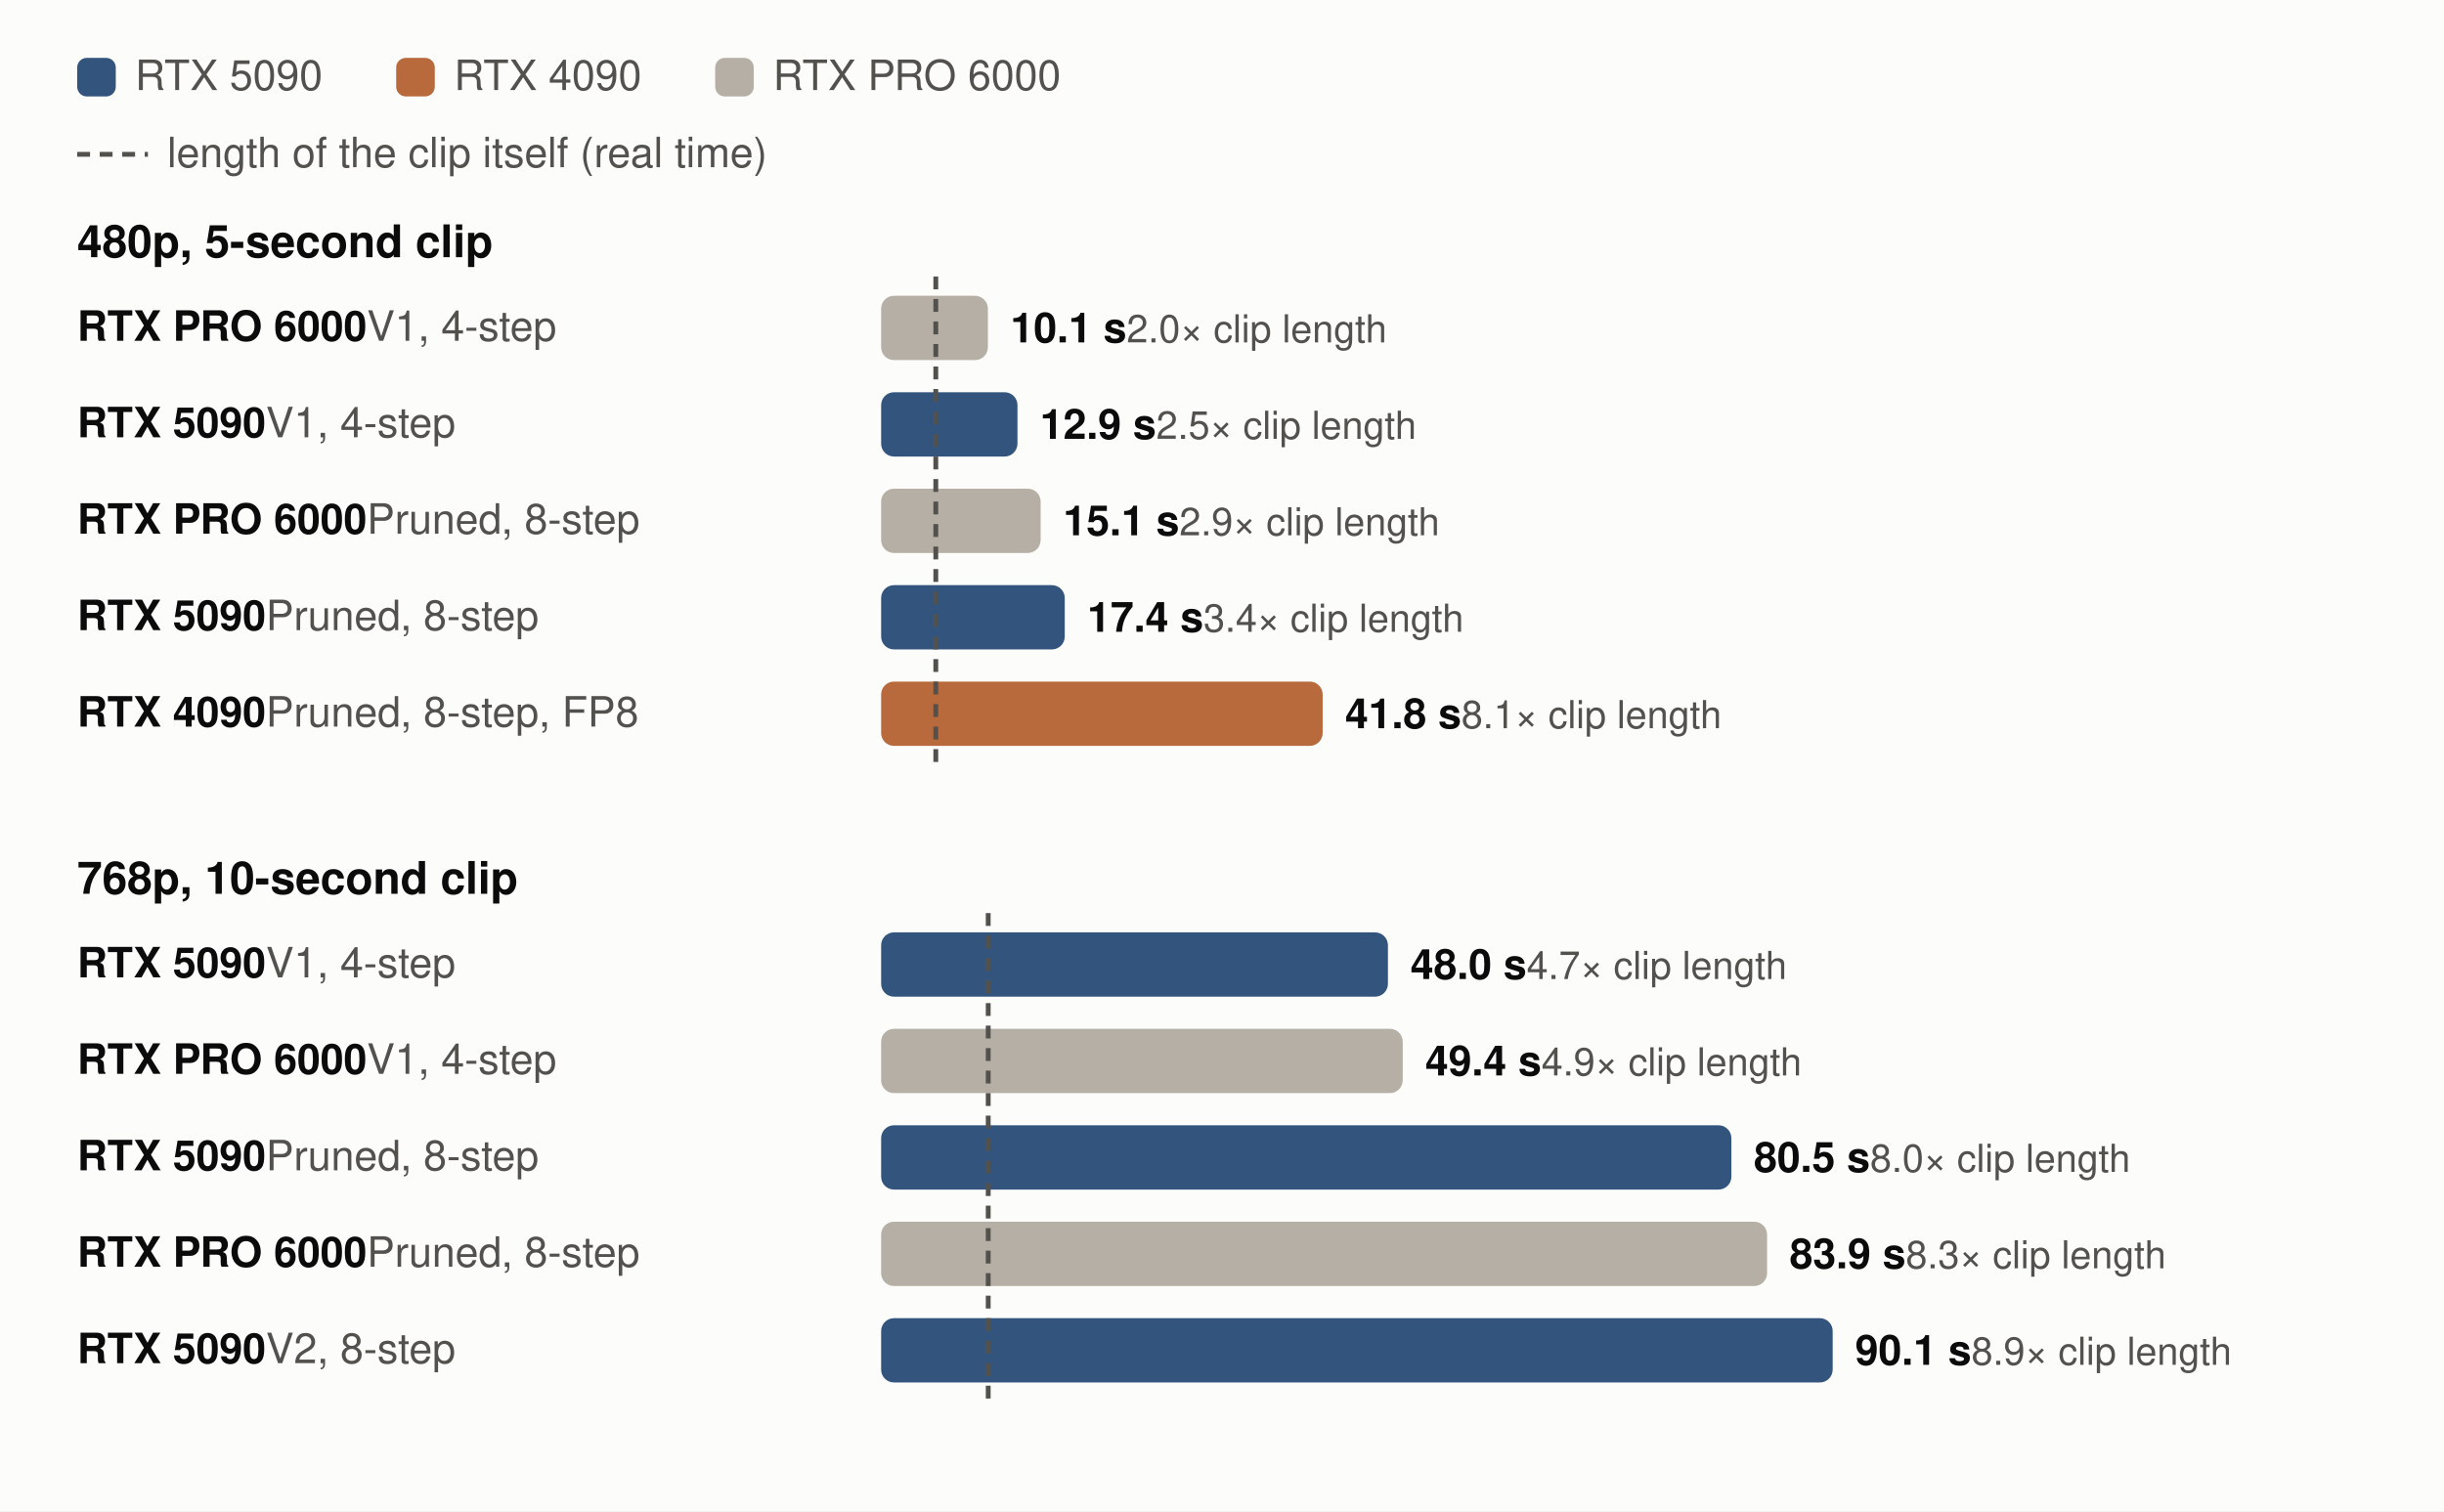
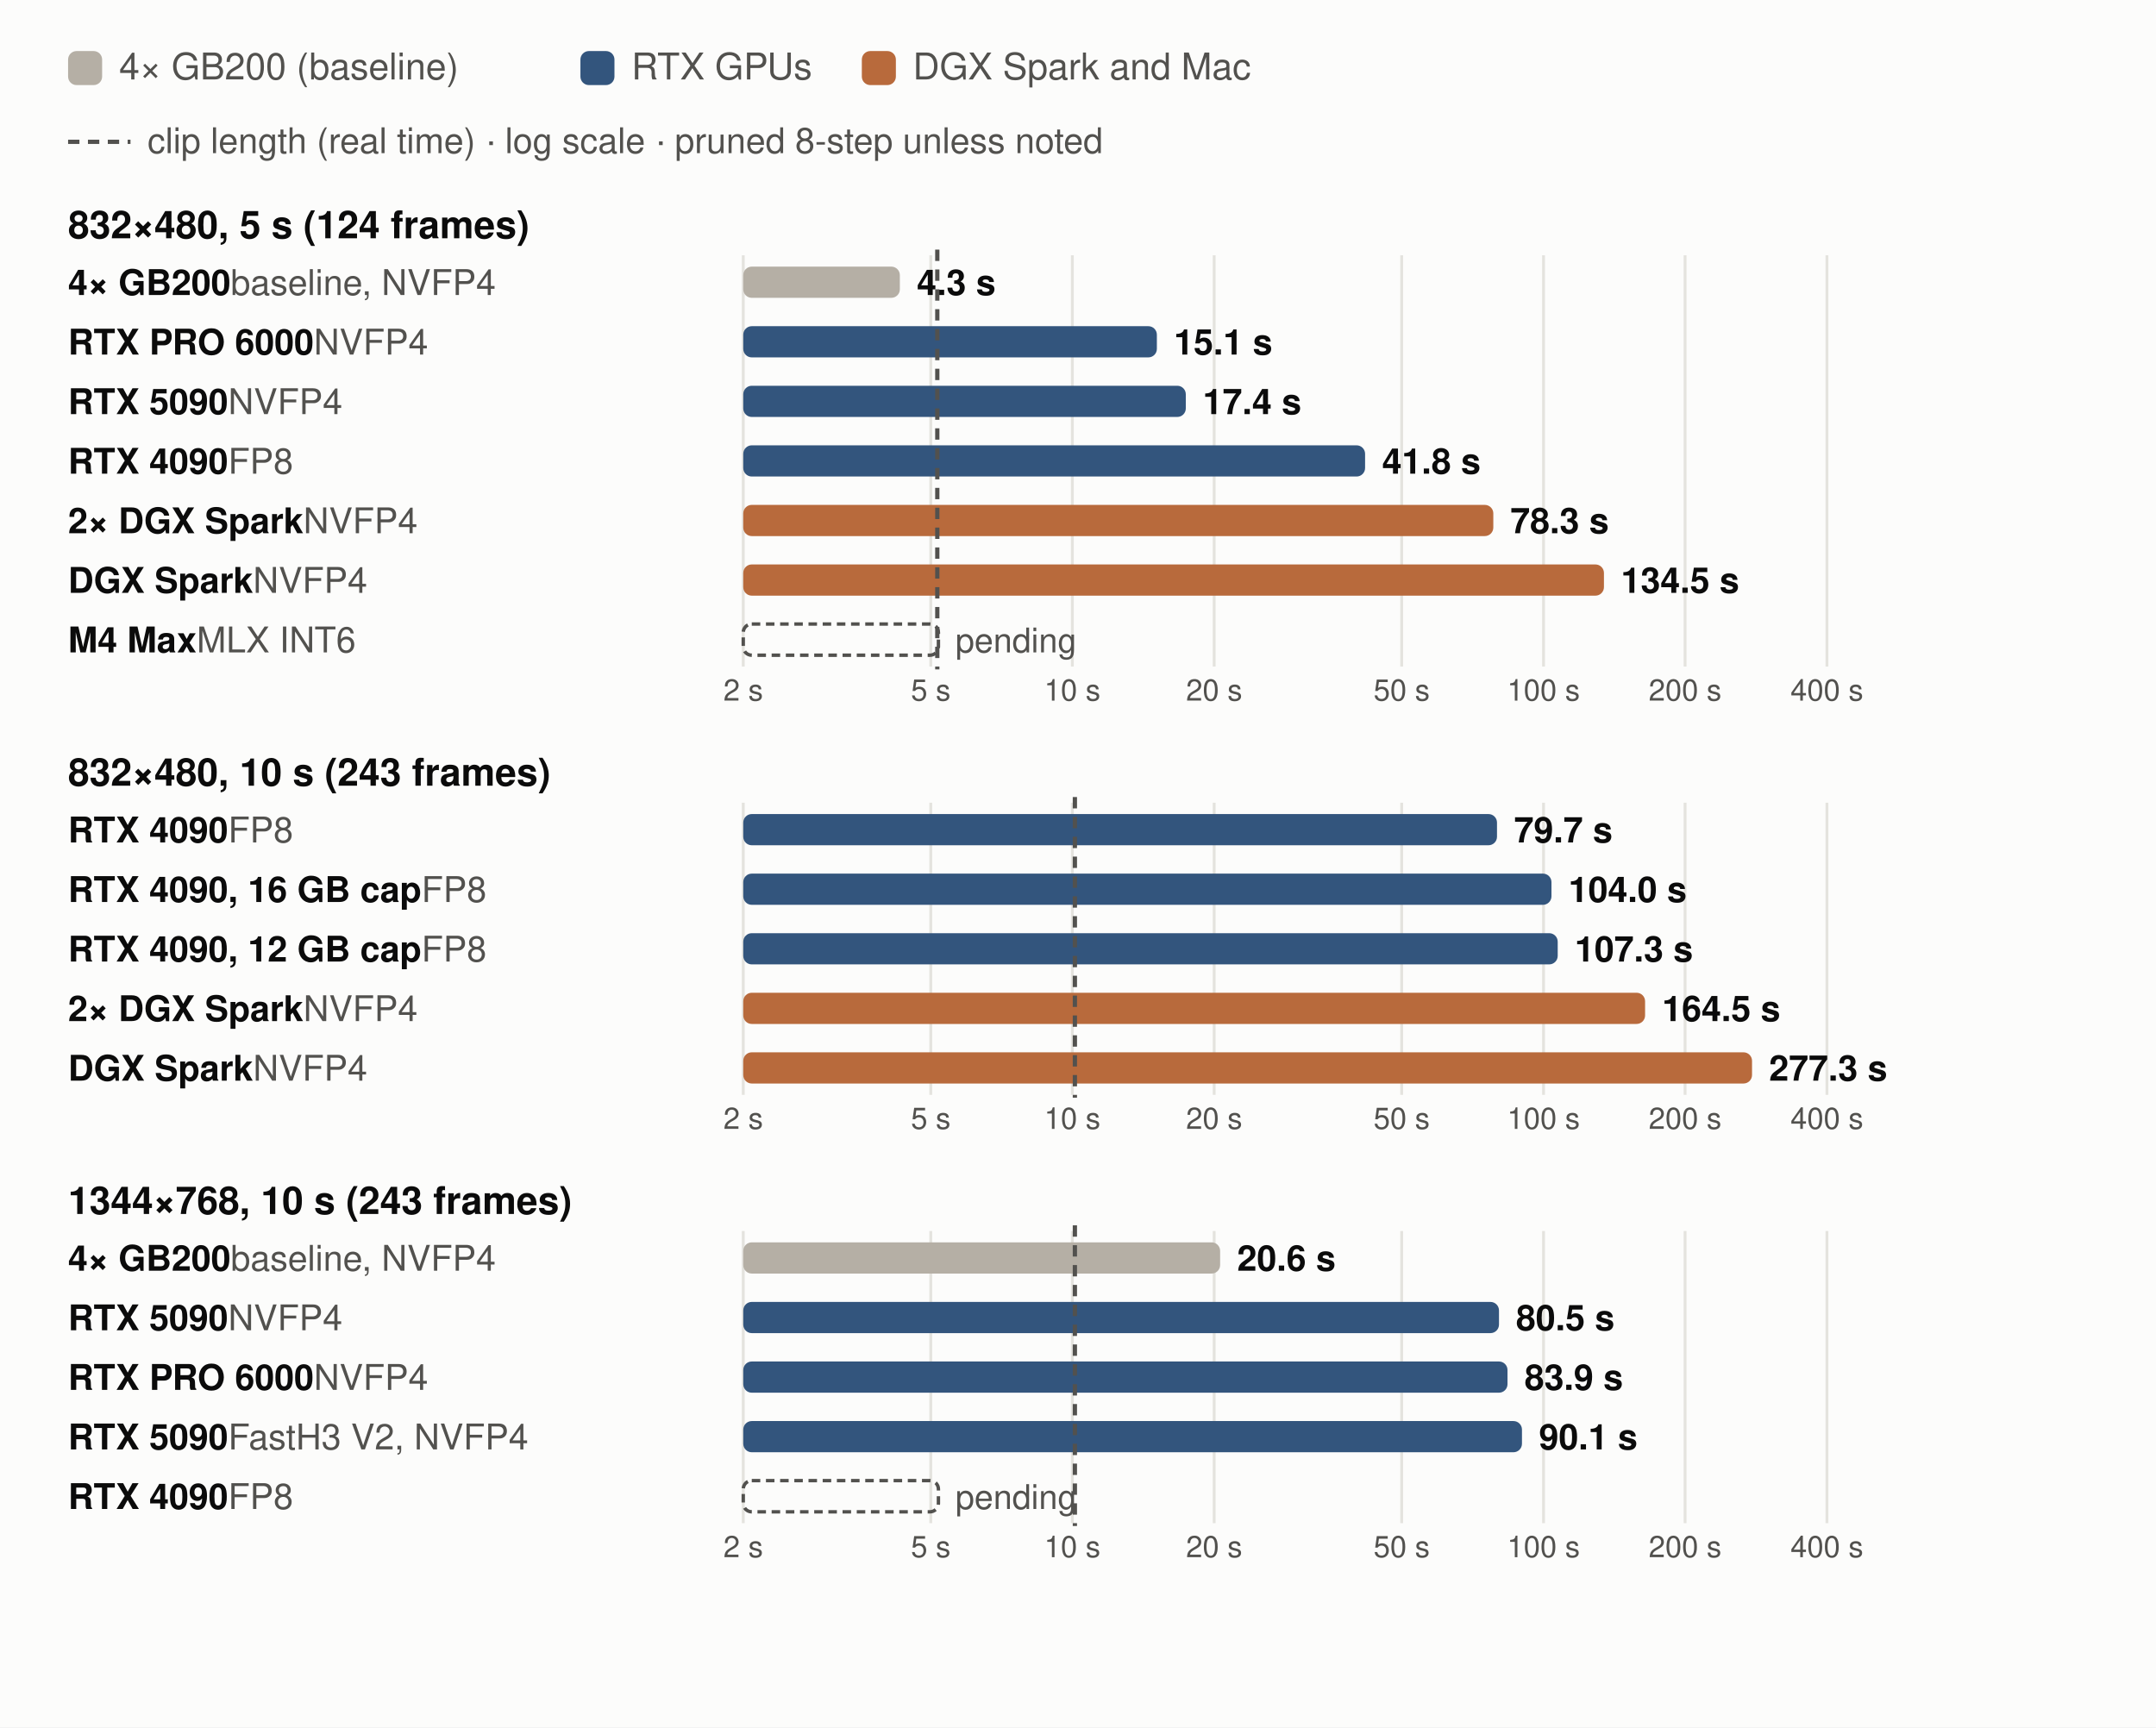
- <svg xmlns="http://www.w3.org/2000/svg" width="760" height="470" viewBox="0 0 760 470" role="img" aria-labelledby="t d">
+ <svg xmlns="http://www.w3.org/2000/svg" width="760" height="609" viewBox="0 0 760 609" role="img" aria-labelledby="t d">
  <style>
  .bg{fill:#fcfcfb} .t1{fill:#0b0b0b} .t2{fill:#52514e} .grid{stroke:#e4e3de} .axis{stroke:#9b9a95}
  .s1{fill:#33557d} .s2{fill:#b86a3c} .s3{fill:#b5afa5} .drop{fill:#b0463c} .ref{stroke:#52514e}
-   .gap{stroke:#fcfcfb} .on{fill:#ffffff} .on3{fill:#0b0b0b}
+   .gap{stroke:#fcfcfb} .on{fill:#ffffff} .on3{fill:#0b0b0b} .est{fill:none;stroke:#52514e}
  .ring{fill:none;stroke:#0b0b0b}
  text{font-family:-apple-system,BlinkMacSystemFont,"Segoe UI",Helvetica,Arial,sans-serif}
  @media (prefers-color-scheme: dark){
    .bg{fill:#1a1a19} .t1{fill:#ffffff} .t2{fill:#c3c2b7} .grid{stroke:#2e2e2c} .axis{stroke:#6b6a66}
    .s1{fill:#7393bb} .s2{fill:#c27448} .s3{fill:#69655e} .drop{fill:#c9605a} .ref{stroke:#c3c2b7}
-     .gap{stroke:#1a1a19} .on{fill:#0b0b0b} .on3{fill:#ffffff}
+     .gap{stroke:#1a1a19} .on{fill:#0b0b0b} .on3{fill:#ffffff} .est{fill:none;stroke:#c3c2b7}
    .ring{fill:none;stroke:#ffffff}
  }
</style>
-   <rect class="bg" width="760" height="470" />
-   <rect class="s1" x="24" y="18" width="12" height="12" rx="3" />
-   <text class="t2" x="42" y="28" font-size="13">RTX 5090</text>
-   <rect class="s2" x="123.2" y="18" width="12" height="12" rx="3" />
-   <text class="t2" x="141.2" y="28" font-size="13">RTX 4090</text>
-   <rect class="s3" x="222.4" y="18" width="12" height="12" rx="3" />
-   <text class="t2" x="240.4" y="28" font-size="13">RTX PRO 6000</text>
-   <line class="ref" x1="24" x2="46" y1="48" y2="48" stroke-width="1.5" stroke-dasharray="4 3" />
-   <text class="t2" x="52" y="52" font-size="13">length of the clip itself (real time)</text>
-   <text class="t1" x="24" y="80" font-size="14" font-weight="700">480p, 5-second clip</text>
-   <text class="t1" x="24" y="106" font-size="13" font-weight="600">RTX PRO 6000<tspan class="t2" font-weight="400">  V1, 4-step</tspan>
+   <rect class="bg" width="760" height="609" />
+   <rect class="s3" x="24" y="18" width="12" height="12" rx="3" />
+   <text class="t2" x="42" y="28" font-size="13">4× GB200 (baseline)</text>
+   <rect class="s1" x="204.6" y="18" width="12" height="12" rx="3" />
+   <text class="t2" x="222.6" y="28" font-size="13">RTX GPUs</text>
+   <rect class="s2" x="303.8" y="18" width="12" height="12" rx="3" />
+   <text class="t2" x="321.8" y="28" font-size="13">DGX Spark and Mac</text>
+   <line class="ref" x1="24" x2="46" y1="50" y2="50" stroke-width="1.5" stroke-dasharray="4 3" />
+   <text class="t2" x="52" y="54" font-size="12.5">clip length (real time) · log scale · pruned 8-step unless noted</text>
+   <text class="t1" x="24" y="84" font-size="13.5" font-weight="700">832×480, 5 s (124 frames)</text>
+   <line class="grid" x1="262.0" x2="262.0" y1="90" y2="235" stroke-width="1" />
+   <line class="grid" x1="328.1" x2="328.1" y1="90" y2="235" stroke-width="1" />
+   <line class="grid" x1="378.0" x2="378.0" y1="90" y2="235" stroke-width="1" />
+   <line class="grid" x1="428.0" x2="428.0" y1="90" y2="235" stroke-width="1" />
+   <line class="grid" x1="494.1" x2="494.1" y1="90" y2="235" stroke-width="1" />
+   <line class="grid" x1="544.1" x2="544.1" y1="90" y2="235" stroke-width="1" />
+   <line class="grid" x1="594.0" x2="594.0" y1="90" y2="235" stroke-width="1" />
+   <line class="grid" x1="644.0" x2="644.0" y1="90" y2="235" stroke-width="1" />
+   <text class="t1" x="24" y="104" font-size="12.5" font-weight="600">4× GB200<tspan class="t2" font-weight="400">  baseline, NVFP4</tspan>
  </text>
-   <rect class="s3" x="274" y="92" width="33.2" height="20" rx="4" />
-   <text class="t1" x="314.2" y="106.5" font-size="13" font-weight="700">10.1 s<tspan class="t2" font-weight="400" font-size="12">  2.0× clip length</tspan>
+   <rect class="s3" x="262" y="94" width="55.2" height="11" rx="3" />
+   <text class="t1" x="323.2" y="104" font-size="12.5" font-weight="700">4.3 s</text>
+   <text class="t1" x="24" y="125" font-size="12.5" font-weight="600">RTX PRO 6000<tspan class="t2" font-weight="400">  NVFP4</tspan>
  </text>
-   <text class="t1" x="24" y="136" font-size="13" font-weight="600">RTX 5090<tspan class="t2" font-weight="400">  V1, 4-step</tspan>
+   <rect class="s1" x="262" y="115" width="145.8" height="11" rx="3" />
+   <text class="t1" x="413.8" y="125" font-size="12.5" font-weight="700">15.1 s</text>
+   <text class="t1" x="24" y="146" font-size="12.5" font-weight="600">RTX 5090<tspan class="t2" font-weight="400">  NVFP4</tspan>
  </text>
-   <rect class="s1" x="274" y="122" width="42.4" height="20" rx="4" />
-   <text class="t1" x="323.4" y="136.5" font-size="13" font-weight="700">12.9 s<tspan class="t2" font-weight="400" font-size="12">  2.5× clip length</tspan>
+   <rect class="s1" x="262" y="136" width="156.0" height="11" rx="3" />
+   <text class="t1" x="424.0" y="146" font-size="12.5" font-weight="700">17.4 s</text>
+   <text class="t1" x="24" y="167" font-size="12.5" font-weight="600">RTX 4090<tspan class="t2" font-weight="400">  FP8</tspan>
  </text>
-   <text class="t1" x="24" y="166" font-size="13" font-weight="600">RTX PRO 6000<tspan class="t2" font-weight="400">  Pruned, 8-step</tspan>
+   <rect class="s1" x="262" y="157" width="219.2" height="11" rx="3" />
+   <text class="t1" x="487.2" y="167" font-size="12.5" font-weight="700">41.8 s</text>
+   <text class="t1" x="24" y="188" font-size="12.5" font-weight="600">2× DGX Spark<tspan class="t2" font-weight="400">  NVFP4</tspan>
  </text>
-   <rect class="s3" x="274" y="152" width="49.6" height="20" rx="4" />
-   <text class="t1" x="330.6" y="166.5" font-size="13" font-weight="700">15.1 s<tspan class="t2" font-weight="400" font-size="12">  2.9× clip length</tspan>
+   <rect class="s2" x="262" y="178" width="264.4" height="11" rx="3" />
+   <text class="t1" x="532.4" y="188" font-size="12.5" font-weight="700">78.3 s</text>
+   <text class="t1" x="24" y="209" font-size="12.5" font-weight="600">DGX Spark<tspan class="t2" font-weight="400">  NVFP4</tspan>
  </text>
-   <text class="t1" x="24" y="196" font-size="13" font-weight="600">RTX 5090<tspan class="t2" font-weight="400">  Pruned, 8-step</tspan>
+   <rect class="s2" x="262" y="199" width="303.4" height="11" rx="3" />
+   <text class="t1" x="571.4" y="209" font-size="12.5" font-weight="700">134.5 s</text>
+   <text class="t1" x="24" y="230" font-size="12.5" font-weight="600">M4 Max<tspan class="t2" font-weight="400">  MLX INT6</tspan>
  </text>
-   <rect class="s1" x="274" y="182" width="57.1" height="20" rx="4" />
-   <text class="t1" x="338.1" y="196.5" font-size="13" font-weight="700">17.4 s<tspan class="t2" font-weight="400" font-size="12">  3.4× clip length</tspan>
+   <rect class="est" x="262" y="220" width="68.8" height="11" rx="3" stroke-width="1.2" stroke-dasharray="3 2" />
+   <text class="t2" x="336.8" y="230" font-size="12">pending</text>
+   <line class="ref" x1="330.4" x2="330.4" y1="88" y2="236" stroke-width="1.5" stroke-dasharray="4 3" />
+   <text class="t2" x="262.0" y="247" font-size="10.5" text-anchor="middle">2 s</text>
+   <text class="t2" x="328.1" y="247" font-size="10.5" text-anchor="middle">5 s</text>
+   <text class="t2" x="378.0" y="247" font-size="10.5" text-anchor="middle">10 s</text>
+   <text class="t2" x="428.0" y="247" font-size="10.5" text-anchor="middle">20 s</text>
+   <text class="t2" x="494.1" y="247" font-size="10.5" text-anchor="middle">50 s</text>
+   <text class="t2" x="544.1" y="247" font-size="10.5" text-anchor="middle">100 s</text>
+   <text class="t2" x="594.0" y="247" font-size="10.5" text-anchor="middle">200 s</text>
+   <text class="t2" x="644.0" y="247" font-size="10.5" text-anchor="middle">400 s</text>
+   <text class="t1" x="24" y="277" font-size="13.5" font-weight="700">832×480, 10 s (243 frames)</text>
+   <line class="grid" x1="262.0" x2="262.0" y1="283" y2="386" stroke-width="1" />
+   <line class="grid" x1="328.1" x2="328.1" y1="283" y2="386" stroke-width="1" />
+   <line class="grid" x1="378.0" x2="378.0" y1="283" y2="386" stroke-width="1" />
+   <line class="grid" x1="428.0" x2="428.0" y1="283" y2="386" stroke-width="1" />
+   <line class="grid" x1="494.1" x2="494.1" y1="283" y2="386" stroke-width="1" />
+   <line class="grid" x1="544.1" x2="544.1" y1="283" y2="386" stroke-width="1" />
+   <line class="grid" x1="594.0" x2="594.0" y1="283" y2="386" stroke-width="1" />
+   <line class="grid" x1="644.0" x2="644.0" y1="283" y2="386" stroke-width="1" />
+   <text class="t1" x="24" y="297" font-size="12.5" font-weight="600">RTX 4090<tspan class="t2" font-weight="400">  FP8</tspan>
  </text>
-   <text class="t1" x="24" y="226" font-size="13" font-weight="600">RTX 4090<tspan class="t2" font-weight="400">  Pruned, 8-step, FP8</tspan>
+   <rect class="s1" x="262" y="287" width="265.7" height="11" rx="3" />
+   <text class="t1" x="533.7" y="297" font-size="12.5" font-weight="700">79.7 s</text>
+   <text class="t1" x="24" y="318" font-size="12.5" font-weight="600">RTX 4090, 16 GB cap<tspan class="t2" font-weight="400">  FP8</tspan>
  </text>
-   <rect class="s2" x="274" y="212" width="137.3" height="20" rx="4" />
-   <text class="t1" x="418.3" y="226.5" font-size="13" font-weight="700">41.8 s<tspan class="t2" font-weight="400" font-size="12">  8.1× clip length</tspan>
+   <rect class="s1" x="262" y="308" width="284.9" height="11" rx="3" />
+   <text class="t1" x="552.9" y="318" font-size="12.5" font-weight="700">104.0 s</text>
+   <text class="t1" x="24" y="339" font-size="12.5" font-weight="600">RTX 4090, 12 GB cap<tspan class="t2" font-weight="400">  FP8</tspan>
  </text>
-   <line class="ref" x1="291.0" x2="291.0" y1="86" y2="238" stroke-width="1.5" stroke-dasharray="4 3" />
-   <text class="t1" x="24" y="278" font-size="14" font-weight="700">768p, 10-second clip</text>
-   <text class="t1" x="24" y="304" font-size="13" font-weight="600">RTX 5090<tspan class="t2" font-weight="400">  V1, 4-step</tspan>
+   <rect class="s1" x="262" y="329" width="287.1" height="11" rx="3" />
+   <text class="t1" x="555.1" y="339" font-size="12.5" font-weight="700">107.3 s</text>
+   <text class="t1" x="24" y="360" font-size="12.5" font-weight="600">2× DGX Spark<tspan class="t2" font-weight="400">  NVFP4</tspan>
  </text>
-   <rect class="s1" x="274" y="290" width="157.6" height="20" rx="4" />
-   <text class="t1" x="438.6" y="304.5" font-size="13" font-weight="700">48.0 s<tspan class="t2" font-weight="400" font-size="12">  4.7× clip length</tspan>
+   <rect class="s2" x="262" y="350" width="317.9" height="11" rx="3" />
+   <text class="t1" x="585.9" y="360" font-size="12.5" font-weight="700">164.5 s</text>
+   <text class="t1" x="24" y="381" font-size="12.5" font-weight="600">DGX Spark<tspan class="t2" font-weight="400">  NVFP4</tspan>
  </text>
-   <text class="t1" x="24" y="334" font-size="13" font-weight="600">RTX PRO 6000<tspan class="t2" font-weight="400">  V1, 4-step</tspan>
+   <rect class="s2" x="262" y="371" width="355.6" height="11" rx="3" />
+   <text class="t1" x="623.6" y="381" font-size="12.5" font-weight="700">277.3 s</text>
+   <line class="ref" x1="378.9" x2="378.9" y1="281" y2="387" stroke-width="1.5" stroke-dasharray="4 3" />
+   <text class="t2" x="262.0" y="398" font-size="10.5" text-anchor="middle">2 s</text>
+   <text class="t2" x="328.1" y="398" font-size="10.5" text-anchor="middle">5 s</text>
+   <text class="t2" x="378.0" y="398" font-size="10.5" text-anchor="middle">10 s</text>
+   <text class="t2" x="428.0" y="398" font-size="10.5" text-anchor="middle">20 s</text>
+   <text class="t2" x="494.1" y="398" font-size="10.5" text-anchor="middle">50 s</text>
+   <text class="t2" x="544.1" y="398" font-size="10.5" text-anchor="middle">100 s</text>
+   <text class="t2" x="594.0" y="398" font-size="10.5" text-anchor="middle">200 s</text>
+   <text class="t2" x="644.0" y="398" font-size="10.5" text-anchor="middle">400 s</text>
+   <text class="t1" x="24" y="428" font-size="13.5" font-weight="700">1344×768, 10 s (243 frames)</text>
+   <line class="grid" x1="262.0" x2="262.0" y1="434" y2="537" stroke-width="1" />
+   <line class="grid" x1="328.1" x2="328.1" y1="434" y2="537" stroke-width="1" />
+   <line class="grid" x1="378.0" x2="378.0" y1="434" y2="537" stroke-width="1" />
+   <line class="grid" x1="428.0" x2="428.0" y1="434" y2="537" stroke-width="1" />
+   <line class="grid" x1="494.1" x2="494.1" y1="434" y2="537" stroke-width="1" />
+   <line class="grid" x1="544.1" x2="544.1" y1="434" y2="537" stroke-width="1" />
+   <line class="grid" x1="594.0" x2="594.0" y1="434" y2="537" stroke-width="1" />
+   <line class="grid" x1="644.0" x2="644.0" y1="434" y2="537" stroke-width="1" />
+   <text class="t1" x="24" y="448" font-size="12.5" font-weight="600">4× GB200<tspan class="t2" font-weight="400">  baseline, NVFP4</tspan>
  </text>
-   <rect class="s3" x="274" y="320" width="162.2" height="20" rx="4" />
-   <text class="t1" x="443.2" y="334.5" font-size="13" font-weight="700">49.4 s<tspan class="t2" font-weight="400" font-size="12">  4.9× clip length</tspan>
+   <rect class="s3" x="262" y="438" width="168.1" height="11" rx="3" />
+   <text class="t1" x="436.1" y="448" font-size="12.5" font-weight="700">20.6 s</text>
+   <text class="t1" x="24" y="469" font-size="12.5" font-weight="600">RTX 5090<tspan class="t2" font-weight="400">  NVFP4</tspan>
  </text>
-   <text class="t1" x="24" y="364" font-size="13" font-weight="600">RTX 5090<tspan class="t2" font-weight="400">  Pruned, 8-step</tspan>
+   <rect class="s1" x="262" y="459" width="266.4" height="11" rx="3" />
+   <text class="t1" x="534.4" y="469" font-size="12.5" font-weight="700">80.5 s</text>
+   <text class="t1" x="24" y="490" font-size="12.5" font-weight="600">RTX PRO 6000<tspan class="t2" font-weight="400">  NVFP4</tspan>
  </text>
-   <rect class="s1" x="274" y="350" width="264.4" height="20" rx="4" />
-   <text class="t1" x="545.4" y="364.5" font-size="13" font-weight="700">80.5 s<tspan class="t2" font-weight="400" font-size="12">  8.0× clip length</tspan>
+   <rect class="s1" x="262" y="480" width="269.4" height="11" rx="3" />
+   <text class="t1" x="537.4" y="490" font-size="12.5" font-weight="700">83.9 s</text>
+   <text class="t1" x="24" y="511" font-size="12.5" font-weight="600">RTX 5090<tspan class="t2" font-weight="400">  FastH3 V2, NVFP4</tspan>
  </text>
-   <text class="t1" x="24" y="394" font-size="13" font-weight="600">RTX PRO 6000<tspan class="t2" font-weight="400">  Pruned, 8-step</tspan>
+   <rect class="s1" x="262" y="501" width="274.5" height="11" rx="3" />
+   <text class="t1" x="542.5" y="511" font-size="12.5" font-weight="700">90.1 s</text>
+   <text class="t1" x="24" y="532" font-size="12.5" font-weight="600">RTX 4090<tspan class="t2" font-weight="400">  FP8</tspan>
  </text>
-   <rect class="s3" x="274" y="380" width="275.5" height="20" rx="4" />
-   <text class="t1" x="556.5" y="394.5" font-size="13" font-weight="700">83.9 s<tspan class="t2" font-weight="400" font-size="12">  8.3× clip length</tspan>
-   </text>
-   <text class="t1" x="24" y="424" font-size="13" font-weight="600">RTX 5090<tspan class="t2" font-weight="400">  V2, 8-step</tspan>
-   </text>
-   <rect class="s1" x="274" y="410" width="295.9" height="20" rx="4" />
-   <text class="t1" x="576.9" y="424.5" font-size="13" font-weight="700">90.1 s<tspan class="t2" font-weight="400" font-size="12">  8.9× clip length</tspan>
-   </text>
-   <line class="ref" x1="307.3" x2="307.3" y1="284" y2="436" stroke-width="1.5" stroke-dasharray="4 3" />
+   <rect class="est" x="262" y="522" width="68.8" height="11" rx="3" stroke-width="1.2" stroke-dasharray="3 2" />
+   <text class="t2" x="336.8" y="532" font-size="12">pending</text>
+   <line class="ref" x1="378.9" x2="378.9" y1="432" y2="538" stroke-width="1.5" stroke-dasharray="4 3" />
+   <text class="t2" x="262.0" y="549" font-size="10.5" text-anchor="middle">2 s</text>
+   <text class="t2" x="328.1" y="549" font-size="10.5" text-anchor="middle">5 s</text>
+   <text class="t2" x="378.0" y="549" font-size="10.5" text-anchor="middle">10 s</text>
+   <text class="t2" x="428.0" y="549" font-size="10.5" text-anchor="middle">20 s</text>
+   <text class="t2" x="494.1" y="549" font-size="10.5" text-anchor="middle">50 s</text>
+   <text class="t2" x="544.1" y="549" font-size="10.5" text-anchor="middle">100 s</text>
+   <text class="t2" x="594.0" y="549" font-size="10.5" text-anchor="middle">200 s</text>
+   <text class="t2" x="644.0" y="549" font-size="10.5" text-anchor="middle">400 s</text>
</svg>
